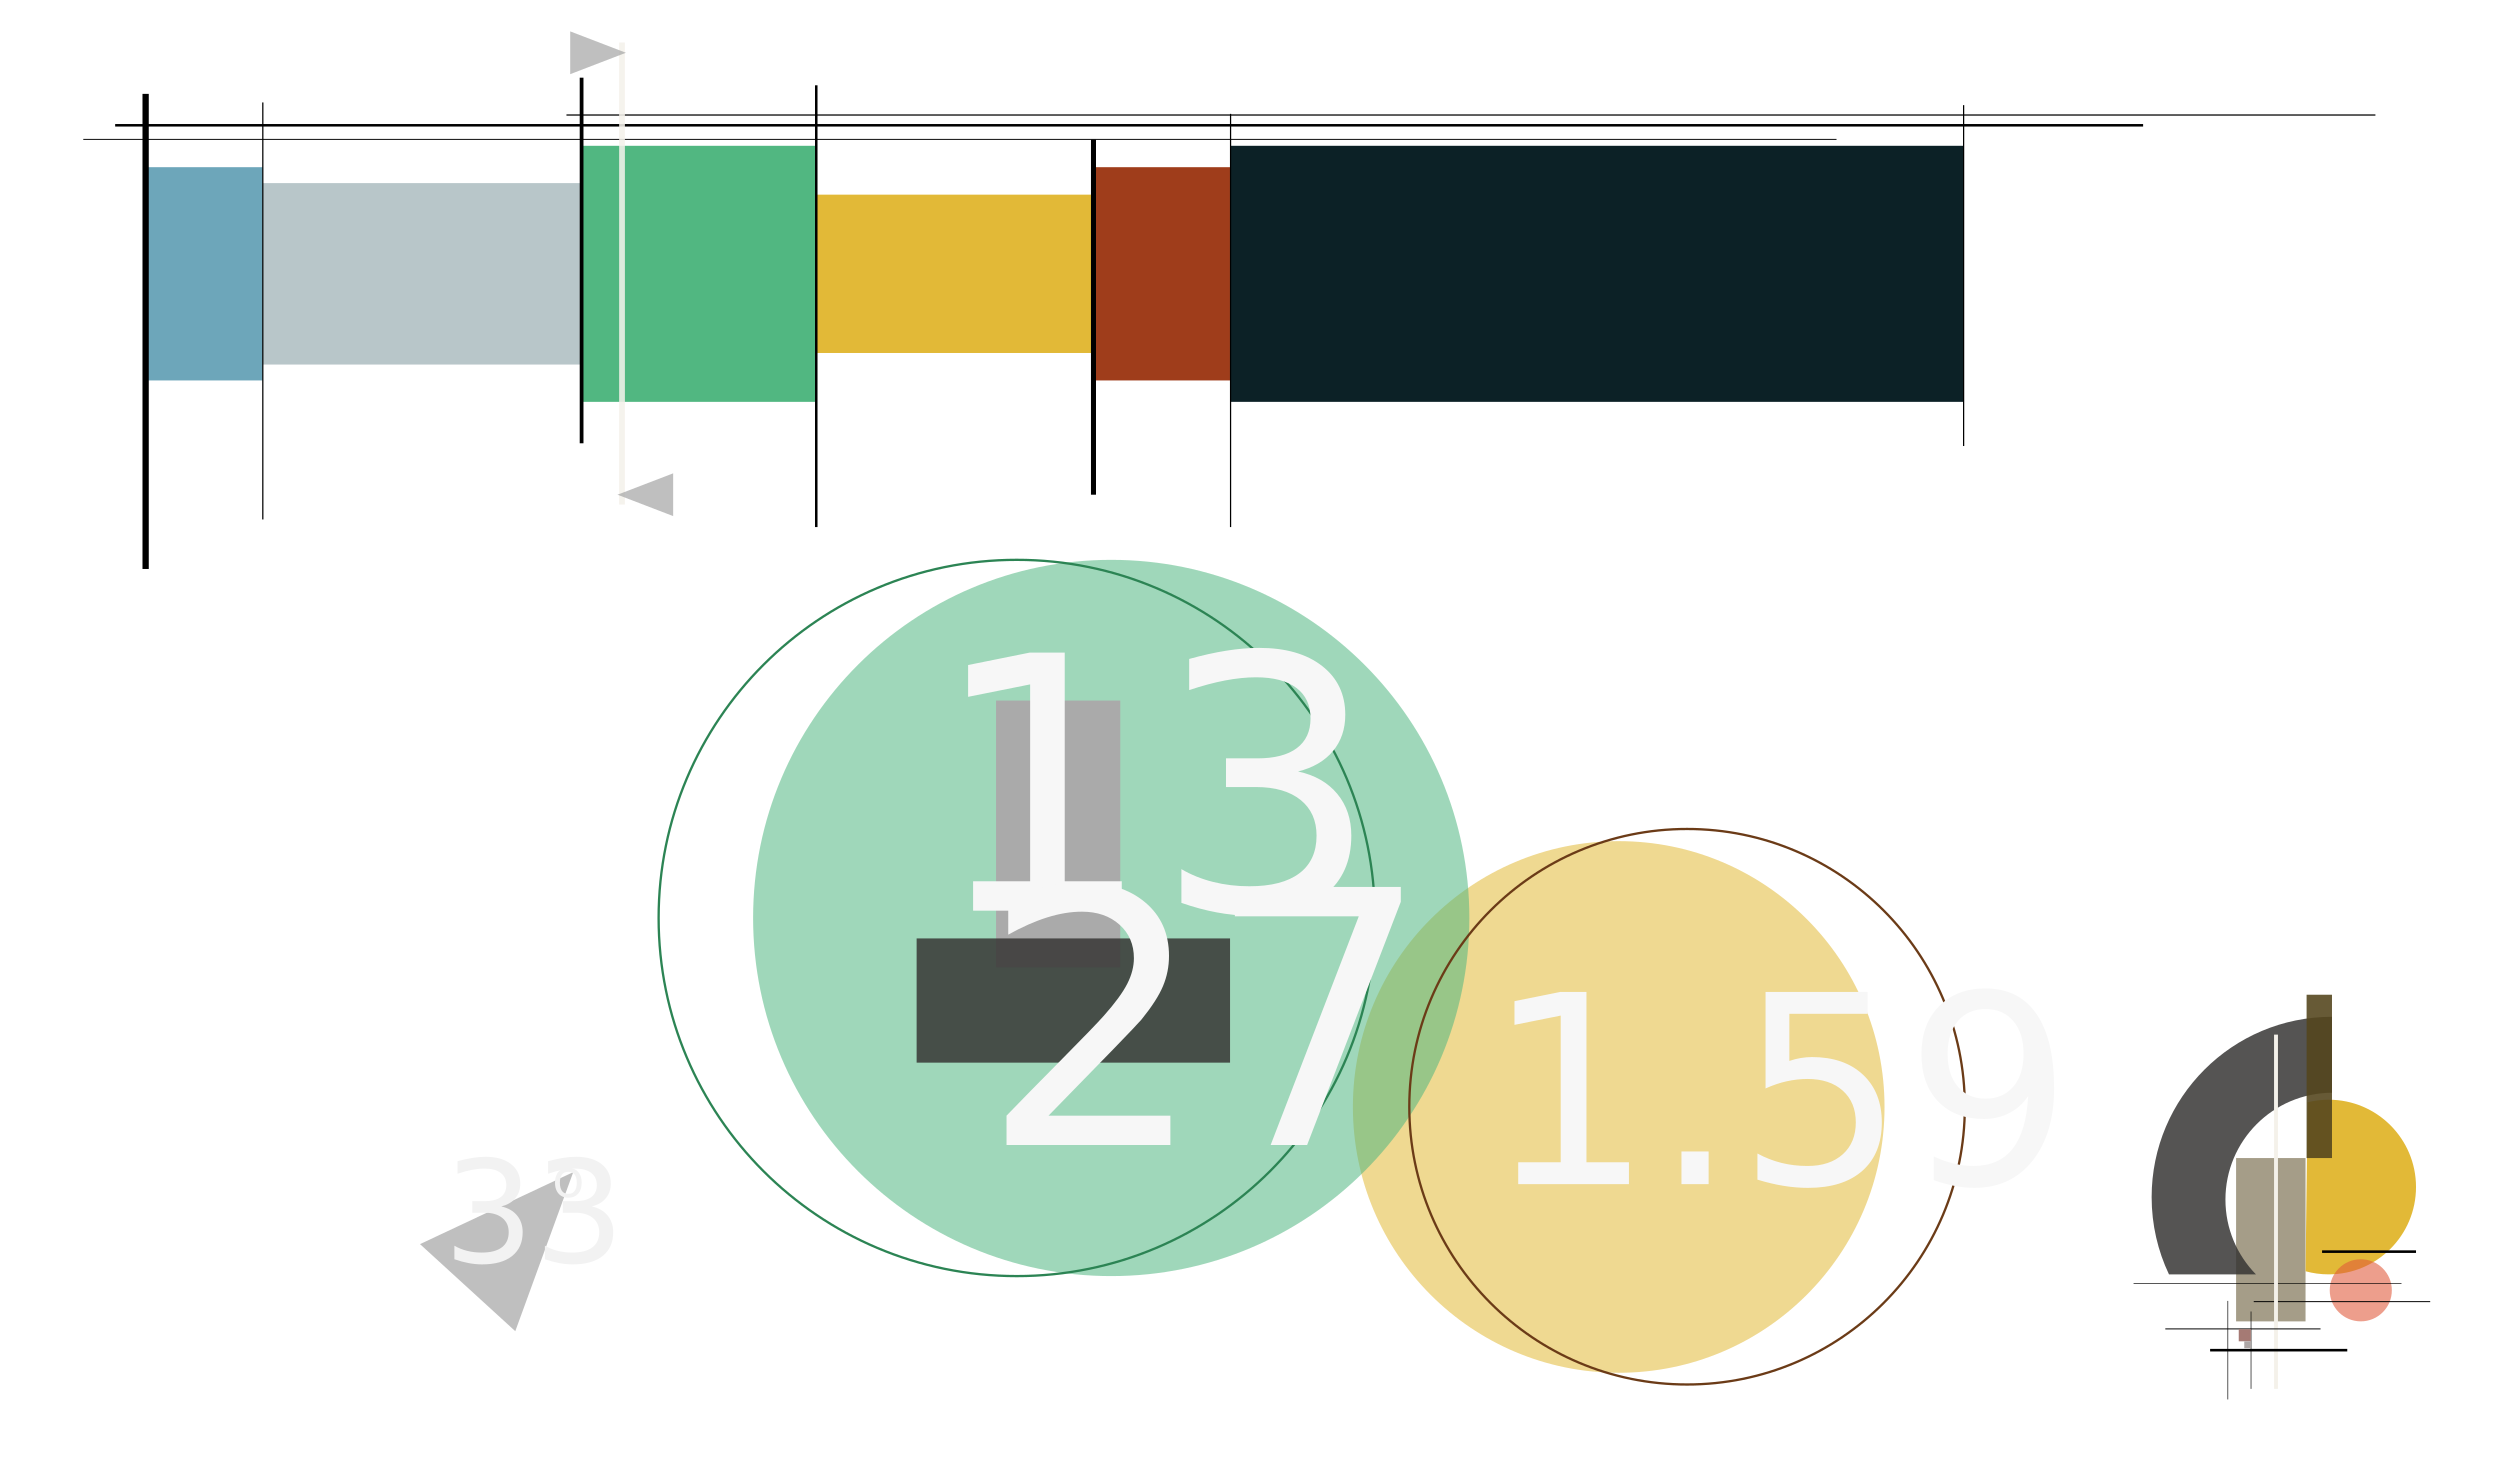
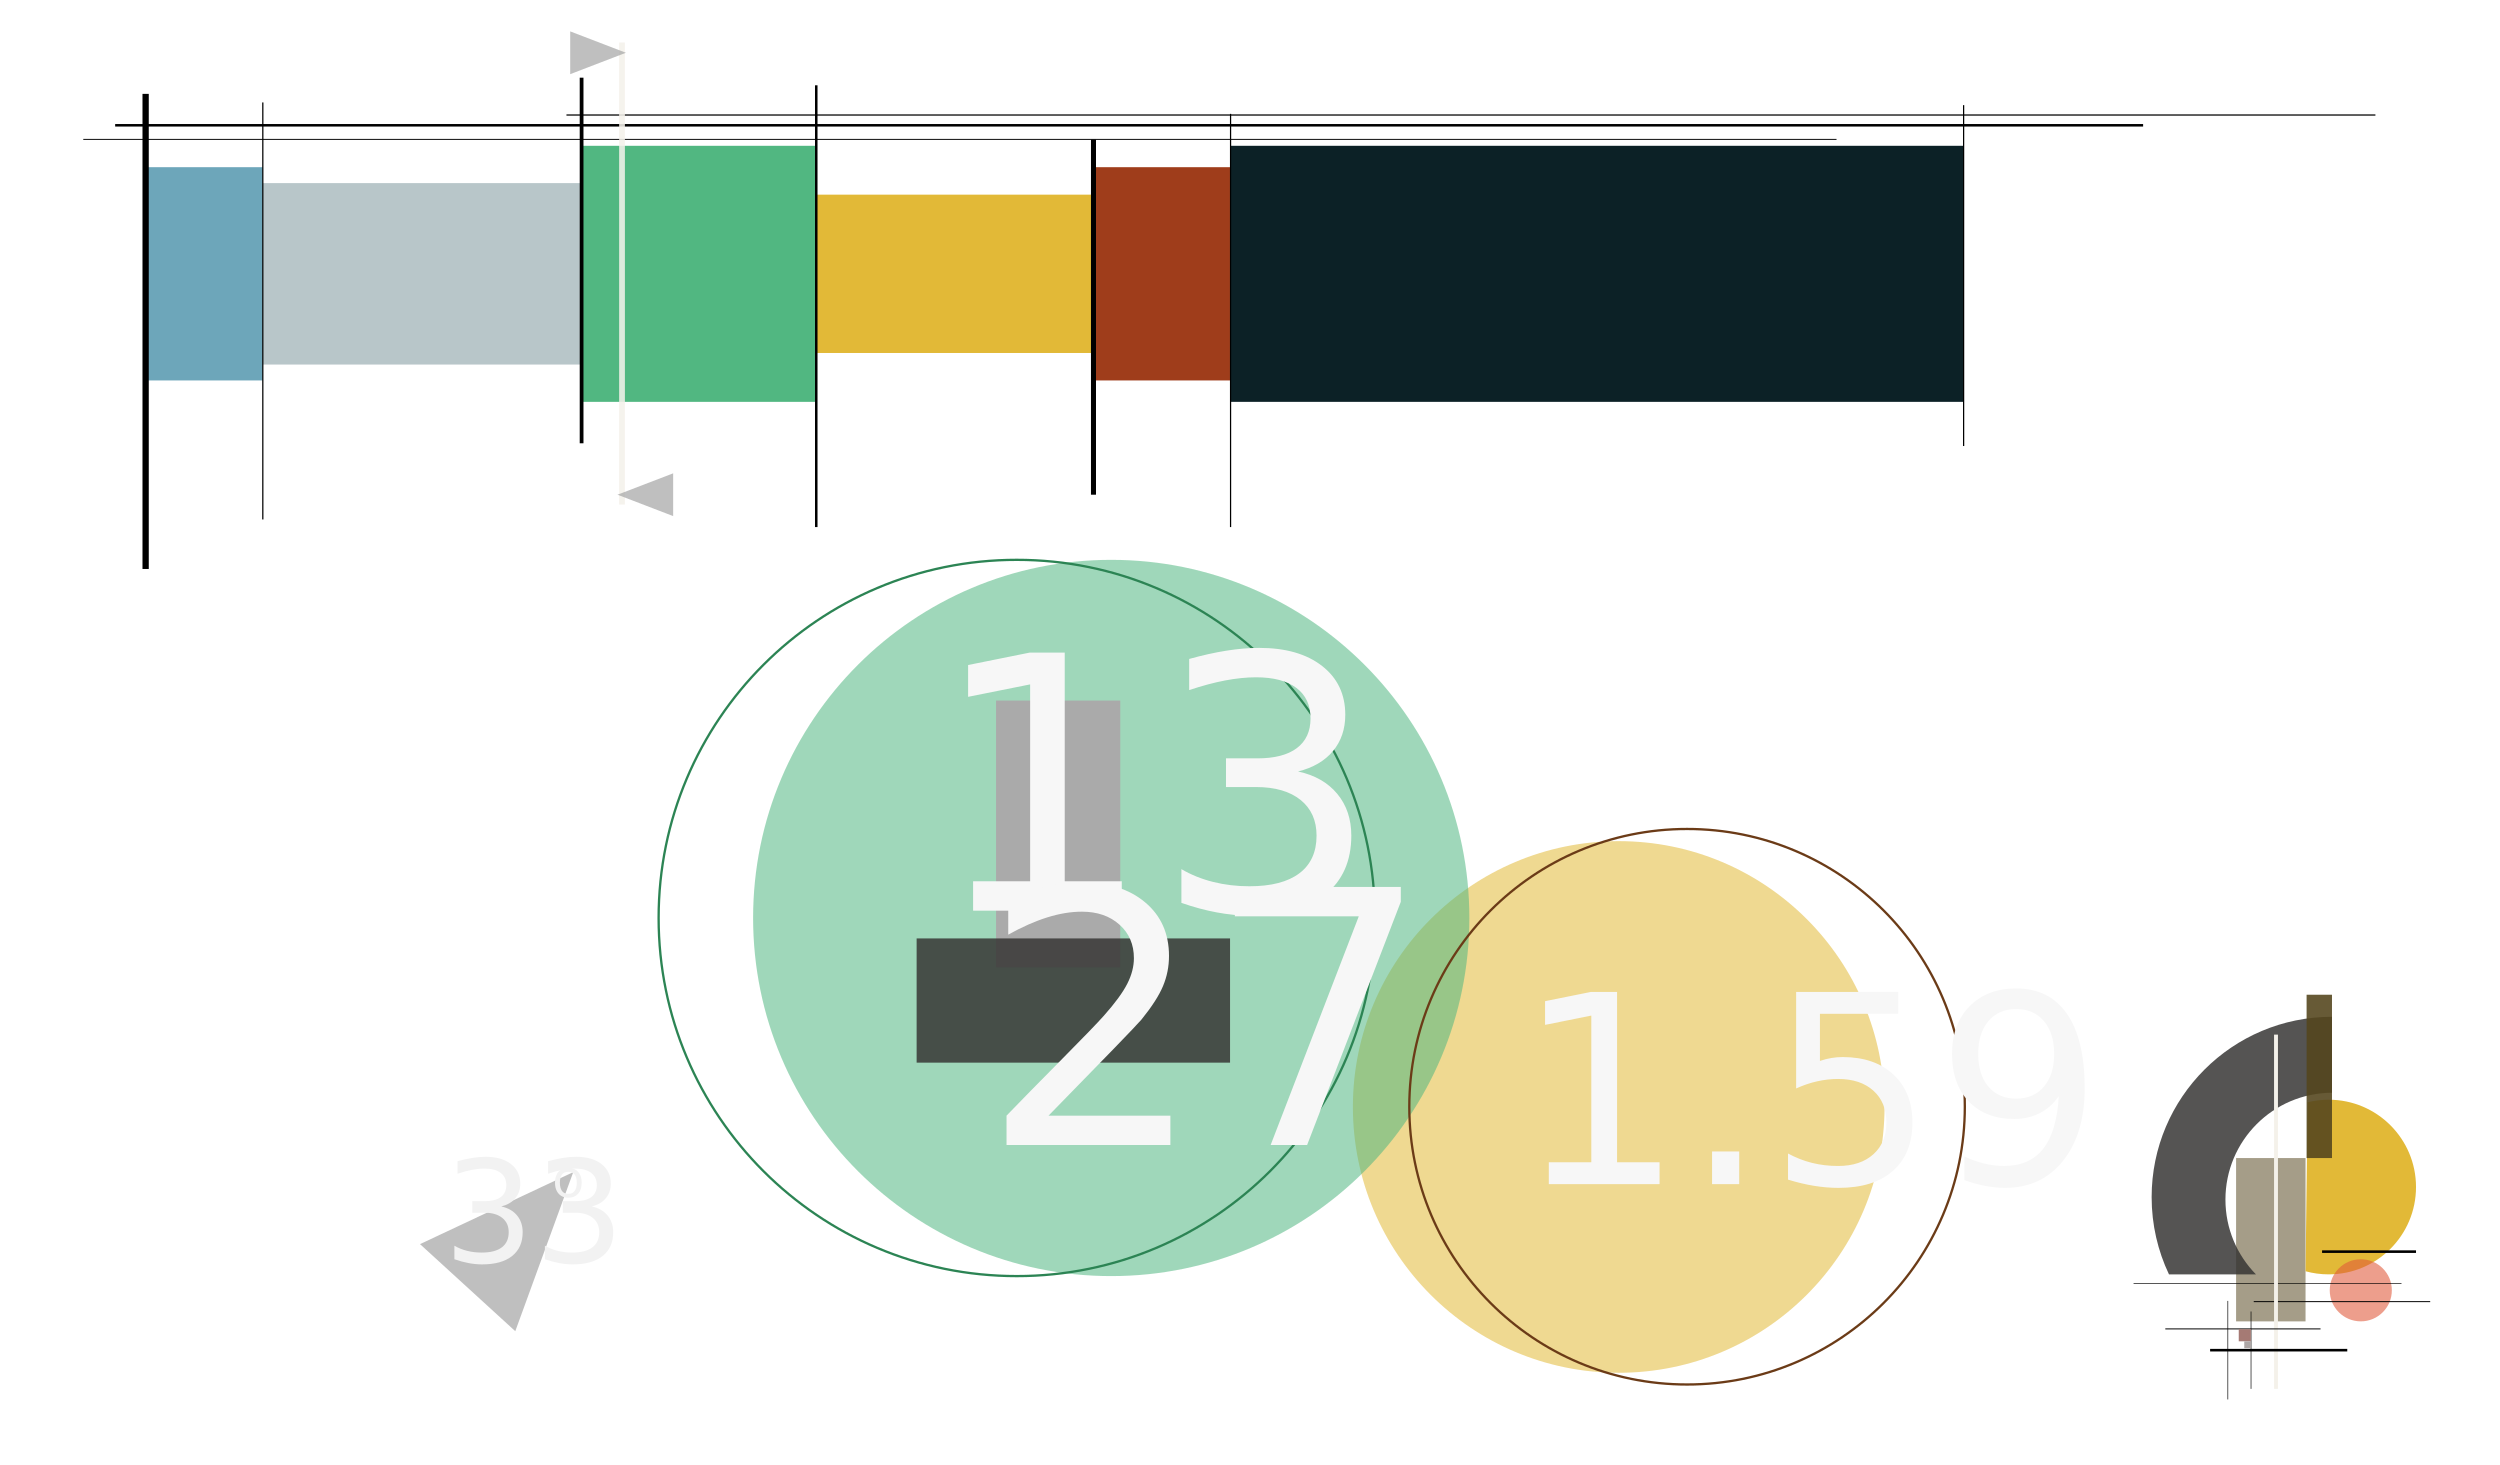
<svg xmlns="http://www.w3.org/2000/svg" viewBox="0 0 1024 600">
  <defs>
    <style>
    .temp_triangle {
        opacity: .75;
    }

    .temp_triangle, .current_hour_rect {
        fill: #aaa;
    }

    .temp_degree {
        font-family: MyriadPro-Regular, 'Myriad Pro';
        font-size: 22.04px;
    }

    .temp_degree, .temp_text {
        fill: #f2f2f2;
    }

    .cls-5 {
        fill: #e2b937;
    }

    .dhuhr {
        fill: #51b781;
    }

    .isha {
        fill: #0c2126;
    }

    .current_text {
        fill: #f7f7f7;
        font-size: 145px;
    }

    .next_text {
        fill: #f7f7f7;
        font-size: 108px;
    }

    .next_text, .temp_text, .current_text {
        font-family: Sana, 'Piboto', 'DejaVu Sans', sans-serif;
    }

    .cls-10 {
        stroke-width: 1.59px;
    }

    .cls-10, .cls-11, .cls-12, .cls-13, .time_stroke_current, .time_stroke_next, .cls-16, .cls-17, .cls-18, .cls-19, .cls-20, .cls-21, .cls-22, .cls-23 {
        fill: none;
        stroke-miterlimit: 10;
    }

    .cls-10, .cls-21 {
        stroke: #f4f1ea;
    }

    .fajr {
        fill: #6da6ba;
    }

    .cls-25 {
        fill: #e05838;
        opacity: .58;
    }

    .sunrise {
        fill: #b8c6c9;
    }

    .asr {
        fill: #e2b937;
    }

    .cls-11 {
        stroke-width: 1.03px;
    }

    .cls-11, .cls-12, .cls-13, .cls-16, .cls-17, .cls-18, .cls-19, .cls-20, .cls-22, .cls-23 {
        stroke: #000;
    }

    .cls-12 {
        stroke-width: 1.06px;
    }

    .cls-28 {
        fill: #ddcfb5;
    }

    .cls-13 {
        stroke-width: 1.54px;
    }

    .time_stroke_current {
        stroke: #2c8454;
    }

    .time_stroke_current, .time_stroke_next {
        stroke-width: .95px;
    }

    .time_stroke_next {
        stroke: #6b3b17;
    }

    .maghrib {
        fill: #9f3d1b;
    }

    .cls-30 {
        fill: #ada6a5;
    }

    .cls-16 {
        stroke-width: .4px;
    }

    .cls-17 {
        stroke-width: .27px;
    }

    .cls-18 {
        stroke-width: .39px;
    }

    .current_minute_rect {
        fill: #353433;
        opacity: .84;
    }

    .cls-19 {
        stroke-width: .47px;
    }

    .temp_text {
        font-size: 58.28px;
    }

    .cls-20 {
        stroke-width: .51px;
    }

    .cls-32 {
        fill: #a59d88;
    }

    .cls-21 {
        opacity: .87;
        stroke-width: 2.36px;
    }

    .time_circle {
        opacity: .55;
    }

    .cls-34 {
        fill: #a57a74;
    }

    .cls-35 {
        fill: #54461d;
        opacity: .89;
    }

    .cls-22 {
        stroke-width: 2.06px;
    }

    .cls-23 {
        stroke-width: 2.57px;
    }
</style>
  </defs>
  <g id="logo">
    <rect class="cls-32" x="915.9" y="474.34" width="28.45" height="66.9" />
    <path class="cls-5" d="M945.2,451.49c2.76-.68,5.65-1.05,8.63-1.05,19.75,0,35.77,16.01,35.77,35.77s-16.01,35.77-35.77,35.77c-3.28,0-6.46-.44-9.48-1.27l.85-69.22Z" />
    <path class="current_minute_rect" d="M924.03,521.98c-7.72-7.89-12.49-18.7-12.49-30.61,0-24.13,19.52-43.7,43.64-43.78v-31.11c-40.8,0-73.87,33.07-73.87,73.87,0,11.32,2.55,22.04,7.1,31.63h35.63Z" />
    <rect class="cls-35" x="944.78" y="407.44" width="10.4" height="66.9" />
    <circle class="cls-25" cx="966.98" cy="528.51" r="12.72" />
    <line class="cls-12" x1="951.12" y1="512.67" x2="989.6" y2="512.67" />
    <line class="cls-17" x1="873.91" y1="525.7" x2="983.65" y2="525.7" />
    <line class="cls-16" x1="923.13" y1="533.15" x2="995.41" y2="533.15" />
    <line class="cls-10" x1="932.25" y1="423.78" x2="932.25" y2="568.88" />
    <line class="cls-16" x1="886.91" y1="544.32" x2="950.49" y2="544.32" />
    <line class="cls-12" x1="905.26" y1="553.03" x2="961.44" y2="553.03" />
    <line class="cls-17" x1="912.52" y1="532.85" x2="912.52" y2="573.21" />
    <line class="cls-17" x1="922.02" y1="537.18" x2="922.02" y2="568.88" />
    <rect class="cls-34" x="916.99" y="544.44" width="4.96" height="4.96" />
    <rect class="cls-30" x="919.25" y="549.4" width="2.7" height="2.86" />
  </g>
  <g id="temp">
    <polygon id="temp_triangle" class="temp_triangle" points="234.81 480.09 172.03 509.59 211.06 545.26 234.81 480.09" />
    <text id="temp_value" class="temp_text" transform="translate(181.68 517.07)">
      <tspan x="0" y="0">33</tspan>
    </text>
    <text id="degree_sign" class="temp_degree" transform="translate(226.11 490.38)">
      <tspan x="0" y="0">o</tspan>
    </text>
  </g>
  <g id="prayer_times">
    <rect id="fajr_rect" class="fajr" x="59.65" y="68.48" width="48" height="87.35" />
    <rect id="sunrise_rect" class="sunrise" x="107.65" y="75" width="130.57" height="74.32" />
    <rect id="dhuhr_rect" class="dhuhr" x="238.22" y="59.72" width="96.12" height="104.88" />
    <rect id="asr_rect" class="asr" x="334.34" y="79.73" width="113.55" height="64.85" />
    <rect id="maghrib_rect" class="maghrib" x="447.89" y="68.48" width="56.15" height="87.35" />
    <rect id="isha_rect" class="isha" x="504.04" y="59.72" width="300.26" height="104.88" />
    <line id="sunrise_line" class="cls-20" x1="107.65" y1="41.96" x2="107.65" y2="212.77" />
    <line id="dhuhr_line" class="cls-13" x1="238.22" y1="31.82" x2="238.22" y2="181.57" />
    <line id="asr_line" class="cls-11" x1="334.34" y1="34.94" x2="334.34" y2="215.89" />
    <line id="maghrib_line" class="cls-22" x1="447.89" y1="57.17" x2="447.89" y2="202.63" />
    <line id="isha_line" class="cls-20" x1="504.04" y1="46.64" x2="504.04" y2="215.89" />
    <line id="end_line" class="cls-20" x1="804.3" y1="43.07" x2="804.3" y2="182.69" />
    <line id="fajr_line" class="cls-23" x1="59.65" y1="38.45" x2="59.65" y2="233.05" />
    <g id="top_lines">
      <line class="cls-18" x1="34.11" y1="57.09" x2="752.24" y2="57.09" />
      <line class="cls-11" x1="47.17" y1="51.32" x2="877.82" y2="51.32" />
      <line class="cls-20" x1="232.02" y1="47.11" x2="972.97" y2="47.11" />
    </g>
  </g>
  <g id="current_location">
    <line id="white_line" class="cls-21" x1="254.78" y1="17.41" x2="254.78" y2="206.66" />
    <polyline id="gray_tri_upper" class="temp_triangle" points="275.73 211.4 275.73 193.87 252.91 202.63" />
    <polyline id="gray_tri_lower" class="temp_triangle" points="233.55 30.38 233.55 12.85 256.37 21.61" />
  </g>
  <g id="time_and_next">
    <circle id="next_circle" class="asr time_circle" cx="663.02" cy="453.41" r="108.88" />
    <circle id="current_circle" class="dhuhr time_circle" cx="455.16" cy="376" r="146.69" />
    <circle id="current_stroke" class="time_stroke_current" cx="416.46" cy="376" r="146.69" />
    <g id="current_rects">
      <rect class="current_hour_rect" x="407.98" y="286.94" width="50.88" height="109.28" />
      <rect class="current_minute_rect" x="375.45" y="384.38" width="128.38" height="50.88" />
    </g>
    <circle id="next_stroke" class="time_stroke_next" cx="691.02" cy="453.32" r="113.77" />
    <text id="current_hour" class="current_text" transform="translate(380.6 373)">
      <tspan x="0" y="0">13</tspan>
    </text>
    <text id="current_minute" class="current_text" transform="translate(401.65 469)">
      <tspan x="0" y="0">27</tspan>
    </text>
-     <text id="next_time" class="next_text" transform="translate(608.47 485.02)">
+     <text id="next_time" class="next_text" transform="translate(621 485.02)">
      <tspan x="0" y="0">1.59</tspan>
    </text>
  </g>
</svg>
